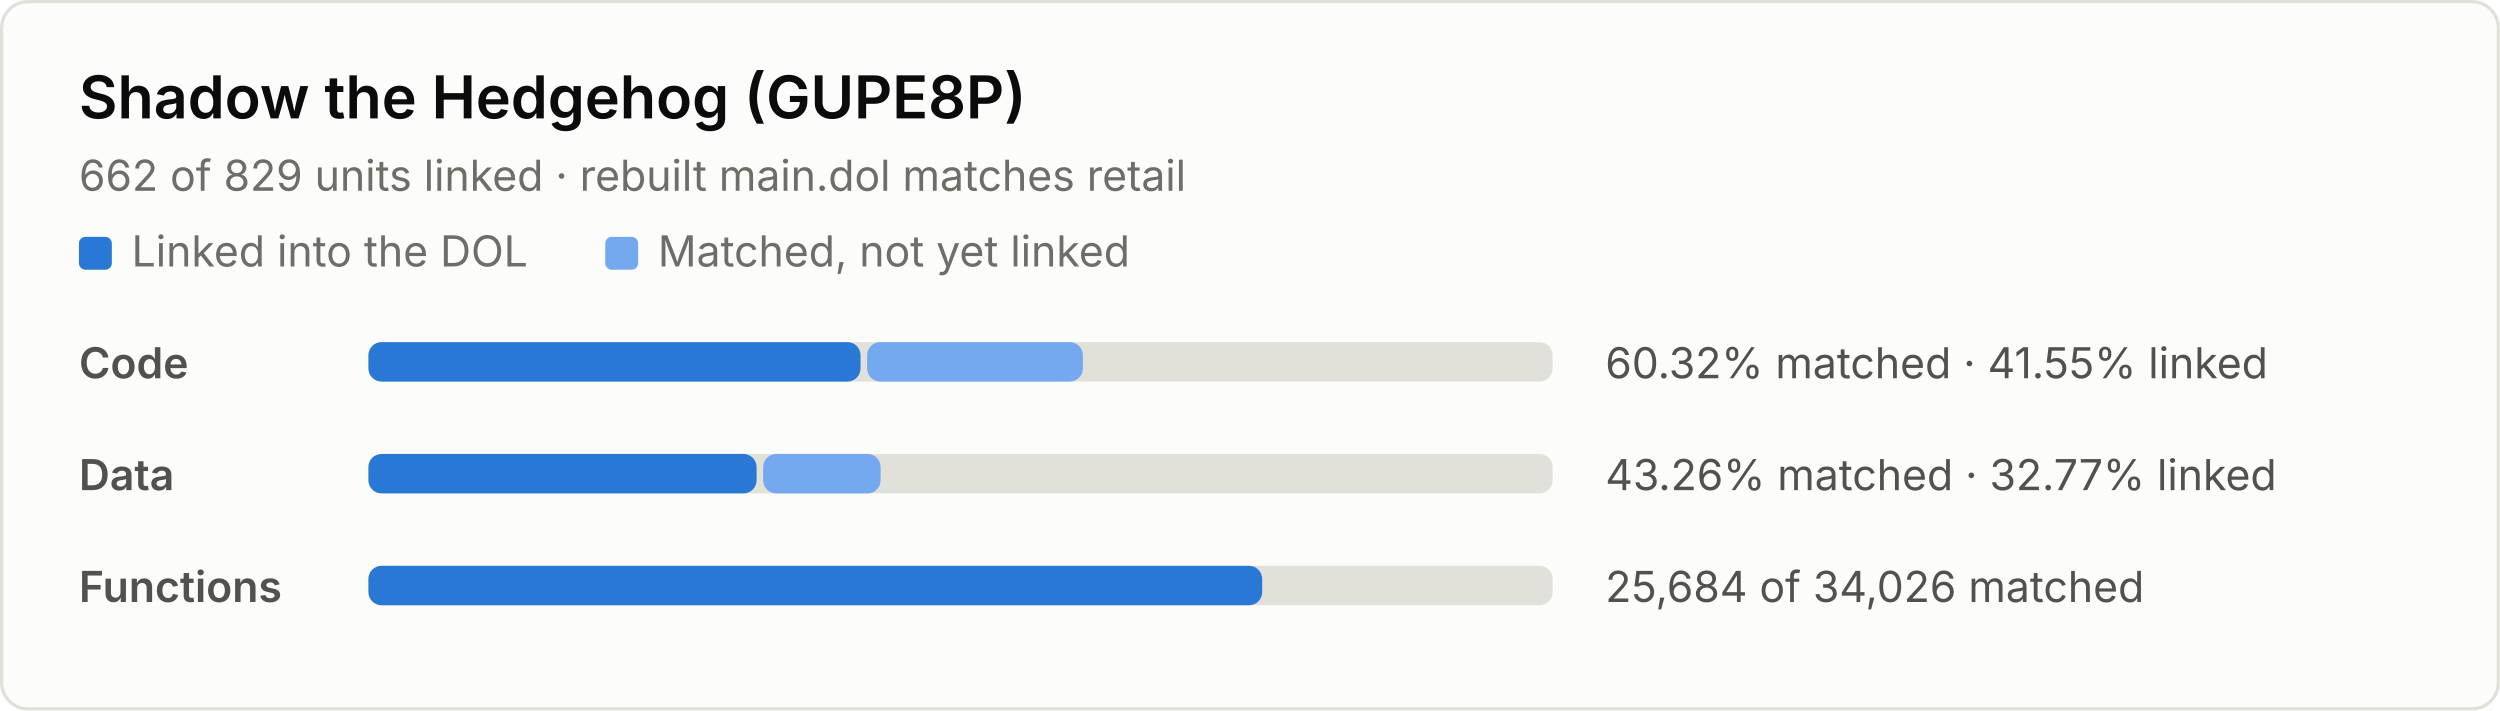
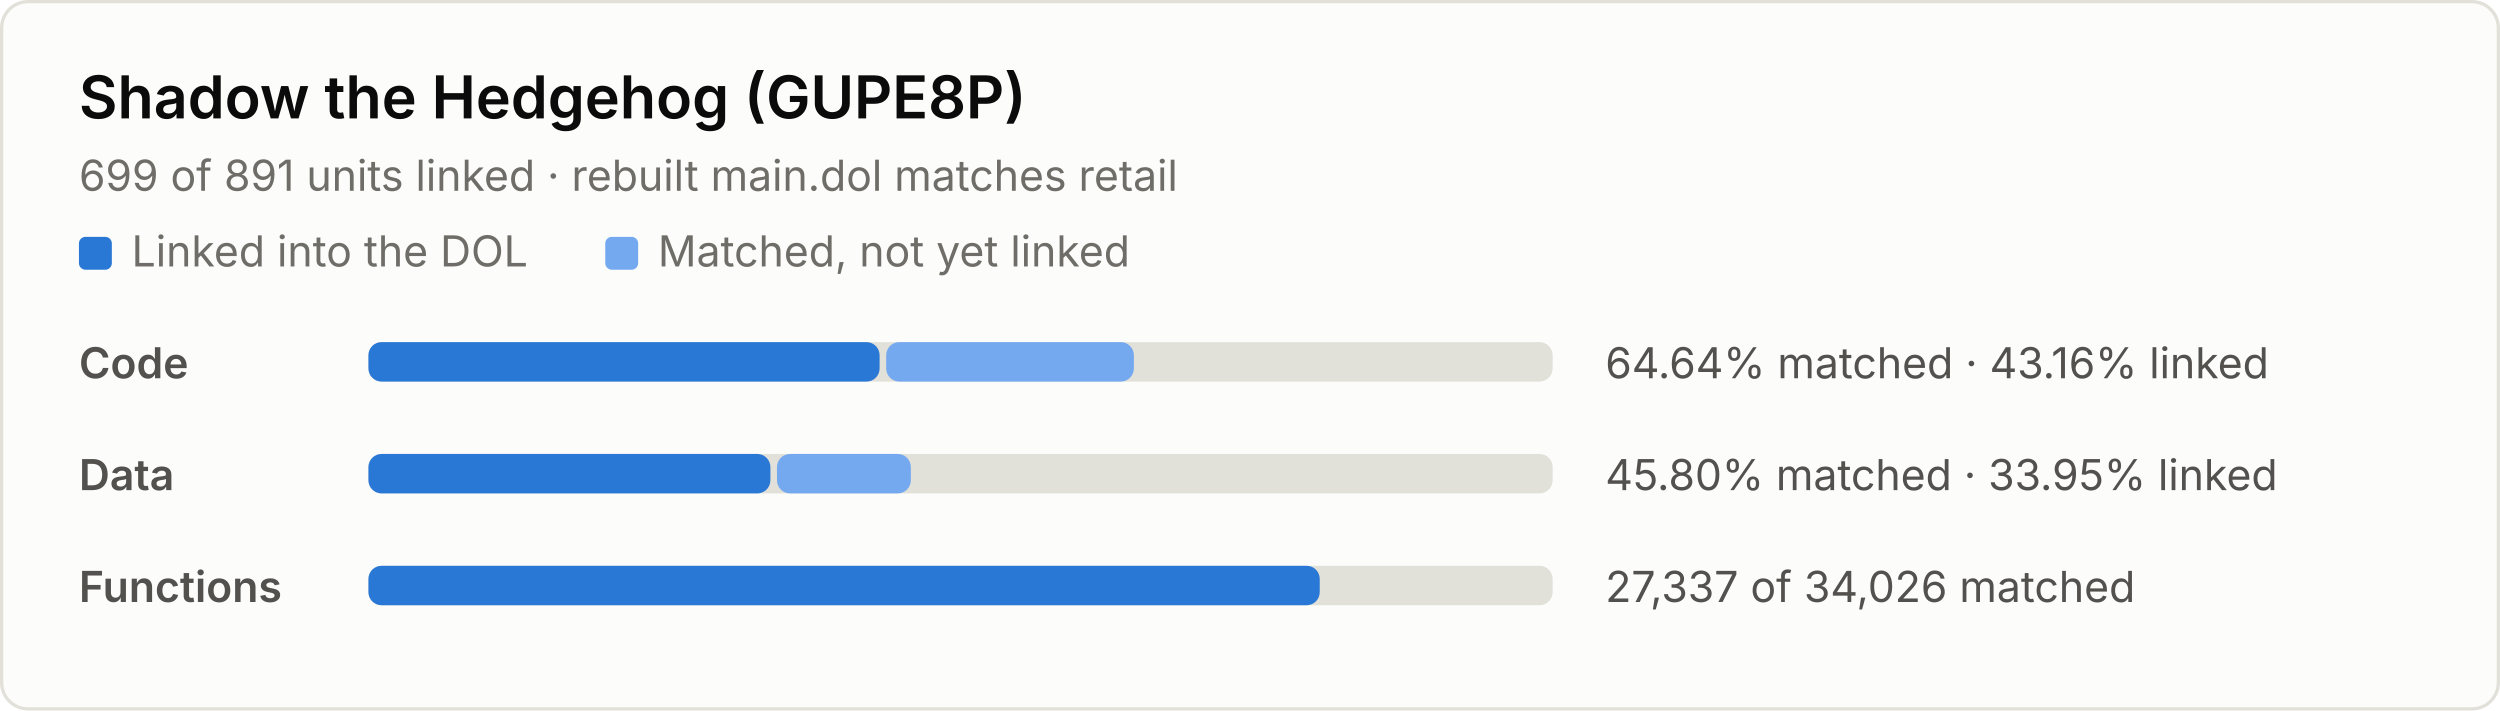
- <svg xmlns="http://www.w3.org/2000/svg" width="760" height="216" viewBox="0 0 760 216" role="img" aria-label="Decompilation progress: 60.32% of code matched, 41.55% linked">
+ <svg xmlns="http://www.w3.org/2000/svg" width="760" height="216" viewBox="0 0 760 216" role="img" aria-label="Decompilation progress: 64.64% of code matched, 43.16% linked">
  <style>
.bg { fill: #fcfcfb; stroke: #e1e0d9; }
.title { fill: #0b0b0b; font: 600 18px system-ui, -apple-system, "Segoe UI", sans-serif; }
.sub, .label, .nums, .key { font: 13px system-ui, -apple-system, "Segoe UI", sans-serif; }
.sub, .key { fill: #6f6d68; }
.label { fill: #52514e; font-weight: 600; }
.nums { fill: #52514e; font-variant-numeric: tabular-nums; }
.track { fill: #e1e0d9; }
.linked { fill: #2a78d6; }
.matched { fill: #74a9f0; }
@media (prefers-color-scheme: dark) {
  .bg { fill: #1a1a19; stroke: #2c2c2a; }
  .title { fill: #f0efec; }
  .sub, .key { fill: #9a988f; }
  .label, .nums { fill: #c3c2b7; }
  .track { fill: #2c2c2a; }
  .linked { fill: #4a94ec; }
  .matched { fill: #2260b0; }
}
</style>
  <rect class="bg" x="0.5" y="0.5" width="759" height="215" rx="8" />
  <text class="title" x="24" y="36">Shadow the Hedgehog (GUPE8P)</text>
-   <text class="sub" x="24" y="58">662 of 829 units linked · rebuilt main.dol matches retail</text>
+   <text class="sub" x="24" y="58">699 of 891 units linked · rebuilt main.dol matches retail</text>
  <rect class="linked" x="24" y="72" width="10" height="10" rx="2" />
  <text class="key" x="40" y="81">Linked into the DOL</text>
  <rect class="matched" x="184" y="72" width="10" height="10" rx="2" />
  <text class="key" x="200" y="81">Matched, not yet linked</text>
  <text class="label" x="24" y="115">Code</text>
  <rect class="track" x="112" y="104" width="360" height="12" rx="4" />
-   <rect class="linked" x="112" y="104" width="149.6" height="12" rx="4" />
-   <rect class="matched" x="263.6" y="104" width="65.6" height="12" rx="4" />
-   <text class="nums" x="488" y="115">60.32% matched · 41.55% linked</text>
+   <rect class="linked" x="112" y="104" width="155.4" height="12" rx="4" />
+   <rect class="matched" x="269.4" y="104" width="75.3" height="12" rx="4" />
+   <text class="nums" x="488" y="115">64.64% matched · 43.16% linked</text>
  <text class="label" x="24" y="149">Data</text>
  <rect class="track" x="112" y="138" width="360" height="12" rx="4" />
-   <rect class="linked" x="112" y="138" width="118.0" height="12" rx="4" />
-   <rect class="matched" x="232.0" y="138" width="35.7" height="12" rx="4" />
-   <text class="nums" x="488" y="149">43.26% matched · 32.77% linked</text>
+   <rect class="linked" x="112" y="138" width="122.2" height="12" rx="4" />
+   <rect class="matched" x="236.2" y="138" width="40.7" height="12" rx="4" />
+   <text class="nums" x="488" y="149">45.80% matched · 33.95% linked</text>
  <text class="label" x="24" y="183">Functions</text>
  <rect class="track" x="112" y="172" width="360" height="12" rx="4" />
-   <rect class="linked" x="112" y="172" width="271.7" height="12" rx="4" />
-   <text class="nums" x="488" y="183">25,684 of 34,026 matched</text>
+   <rect class="linked" x="112" y="172" width="289.2" height="12" rx="4" />
+   <text class="nums" x="488" y="183">27,337 of 34,026 matched</text>
</svg>
